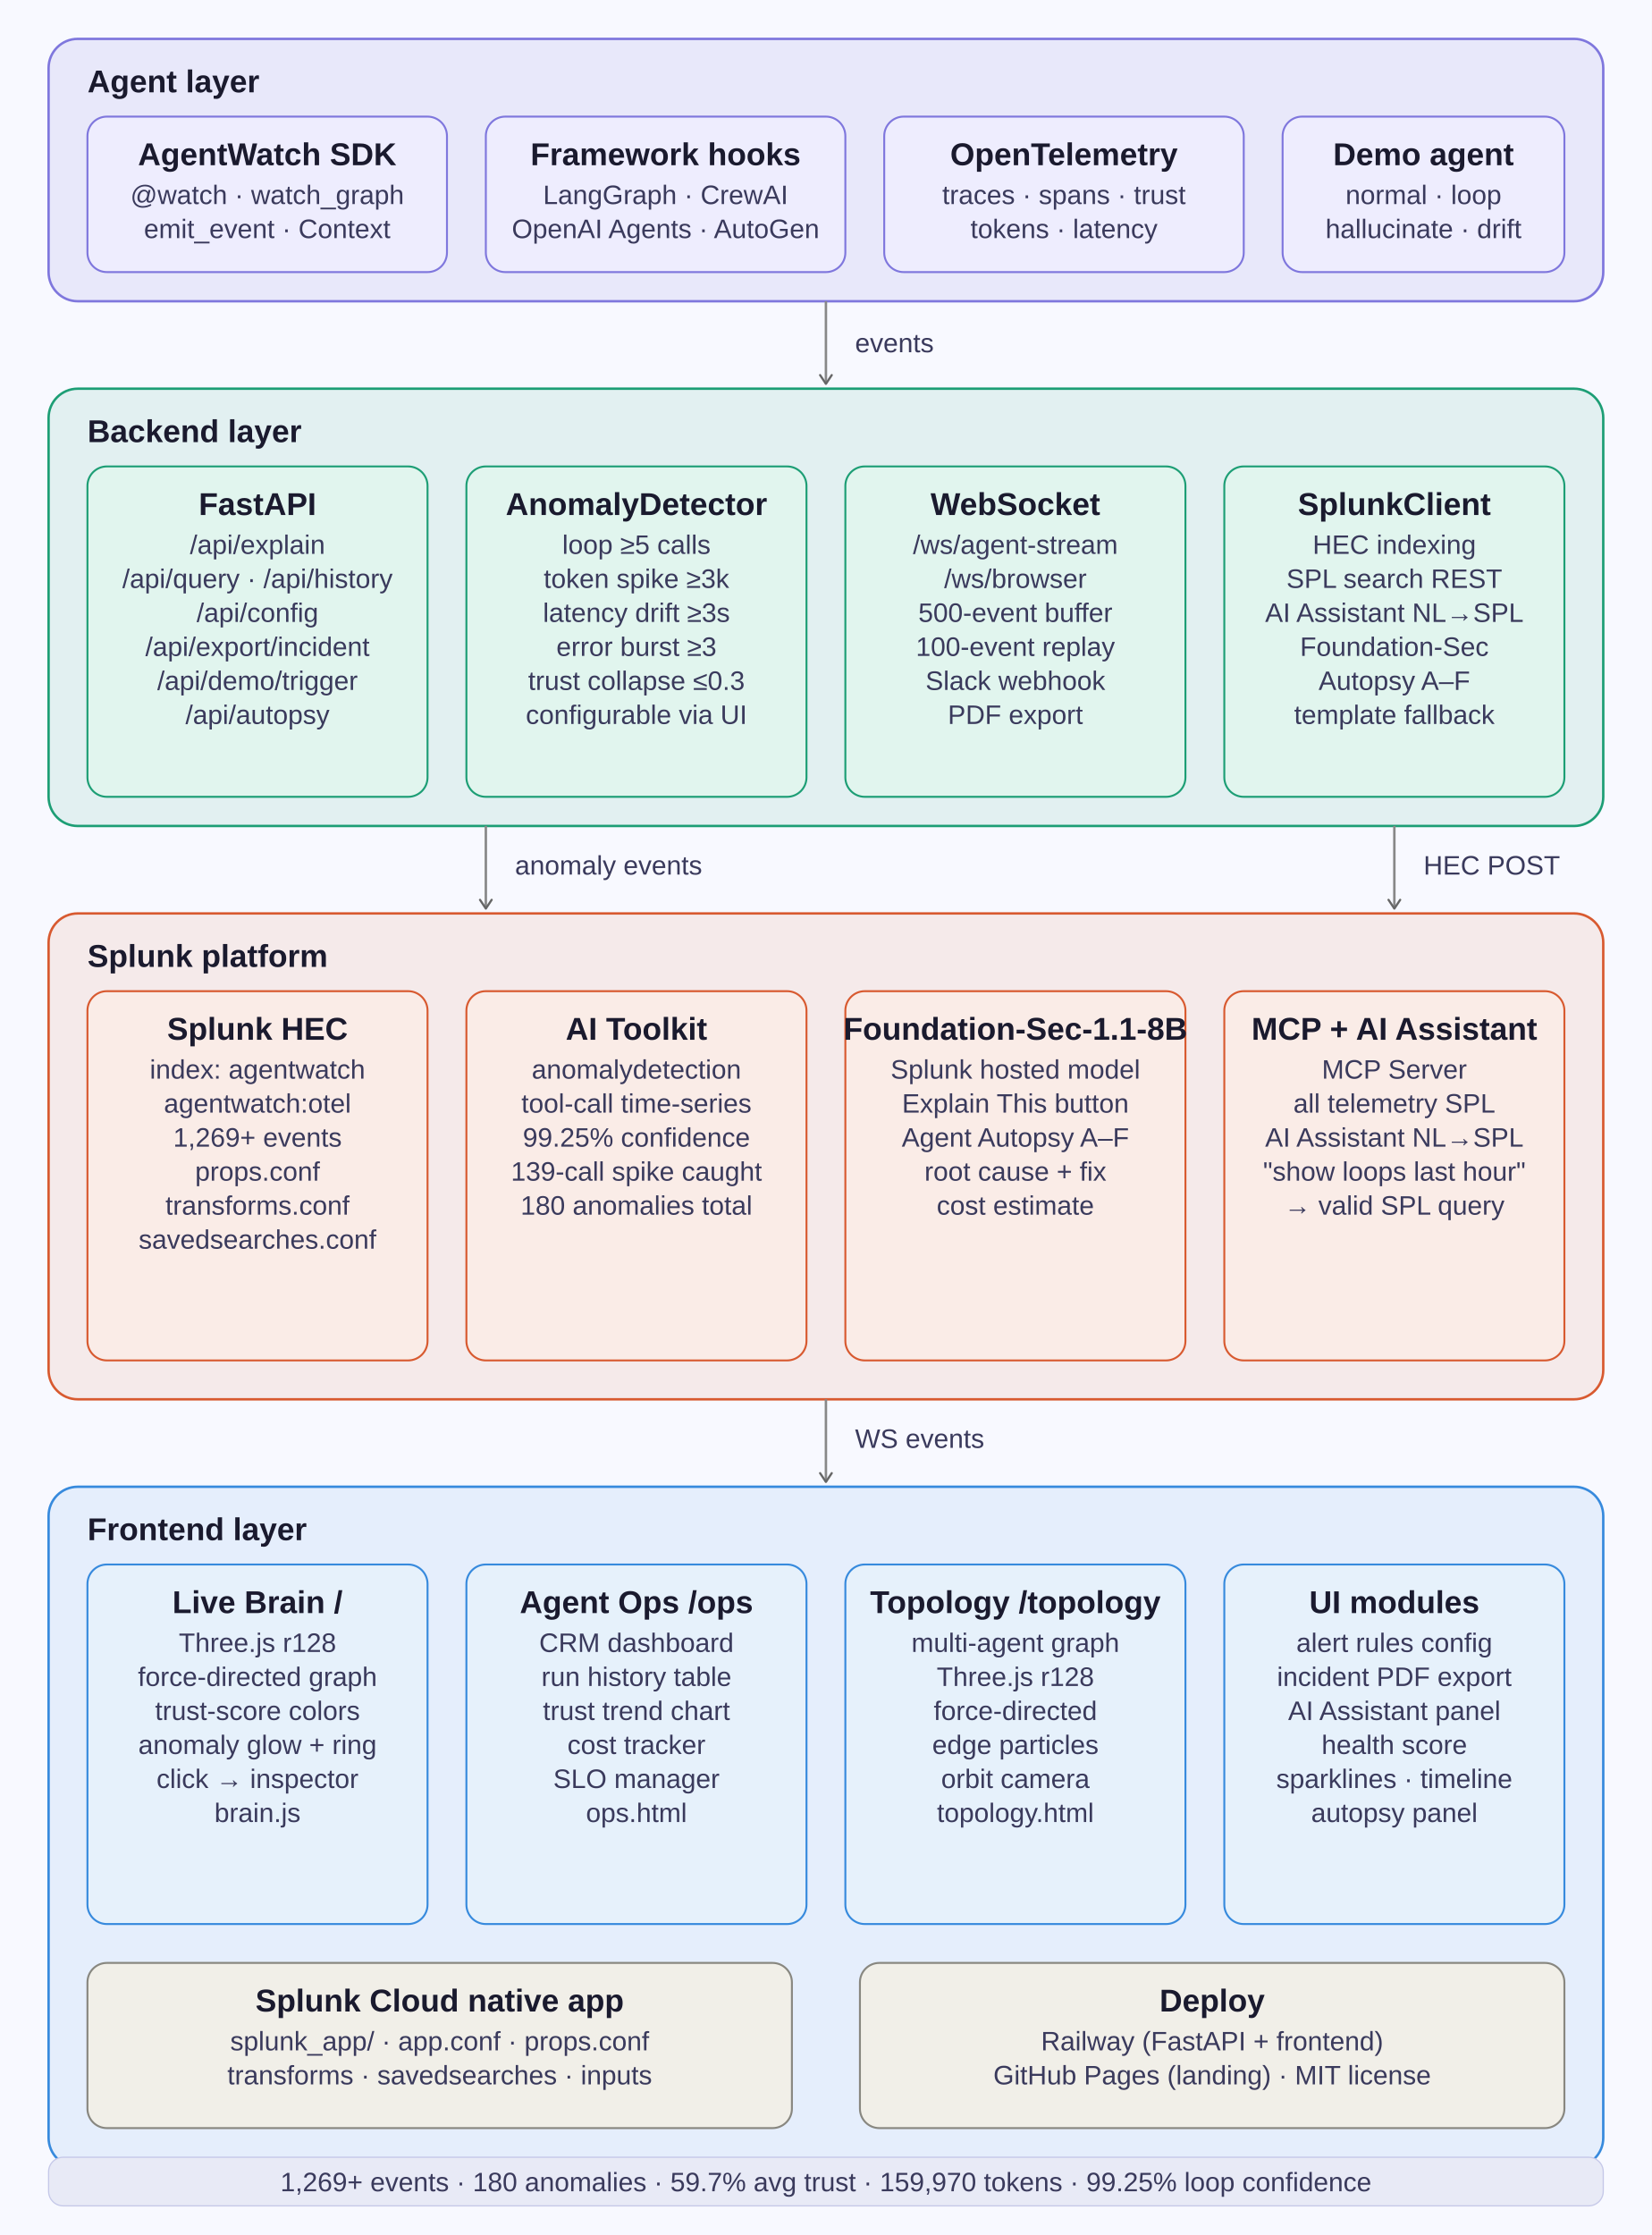
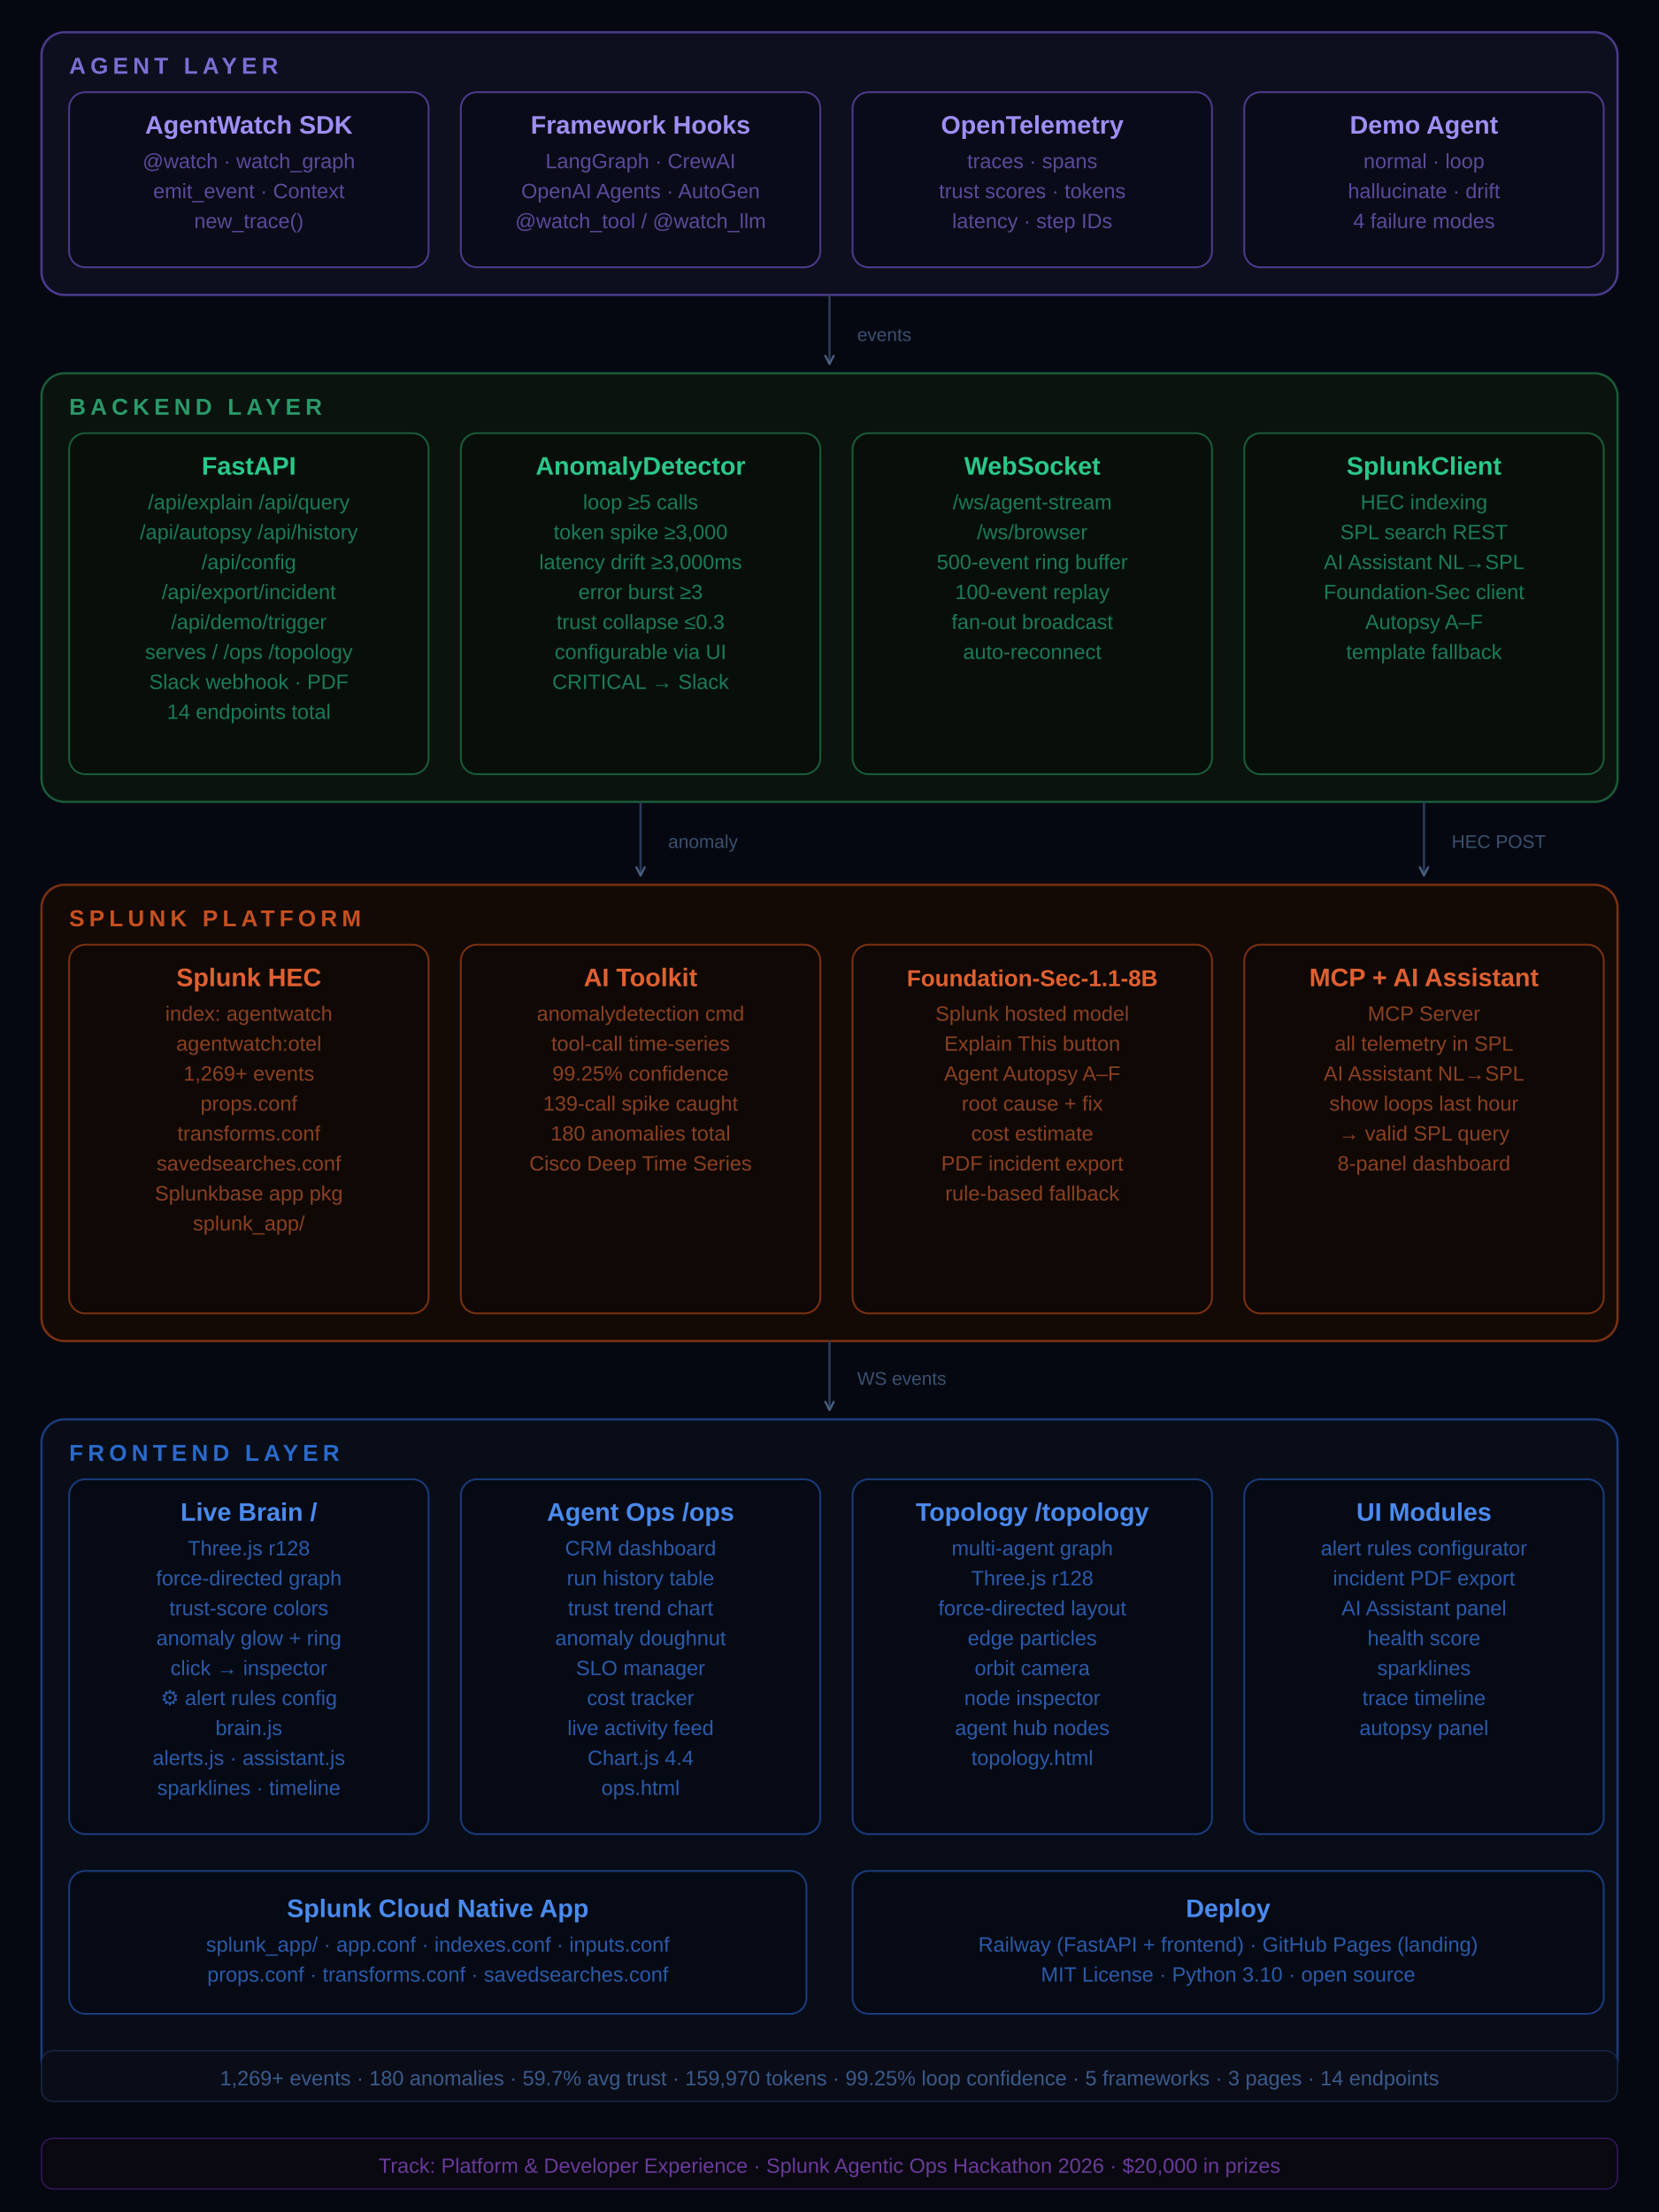
- <svg xmlns="http://www.w3.org/2000/svg" width="680" height="920" viewBox="0 0 680 920" role="img">
+ <svg xmlns="http://www.w3.org/2000/svg" width="720" height="960" viewBox="0 0 720 960">
  <defs>
-     <marker id="arrow" viewBox="0 0 10 10" refX="8" refY="5" markerWidth="6" markerHeight="6" orient="auto-start-reverse">
-       <path d="M2 1L8 5L2 9" fill="none" stroke="#666" stroke-width="1.5" stroke-linecap="round" stroke-linejoin="round" />
+     <marker id="arr" viewBox="0 0 10 10" refX="8" refY="5" markerWidth="6" markerHeight="6" orient="auto-start-reverse">
+       <path d="M2 2L8 5L2 8" fill="none" stroke="#4a6080" stroke-width="1.5" stroke-linecap="round" stroke-linejoin="round" />
    </marker>
-     <style>
- text { font-family: 'Segoe UI', Arial, sans-serif; fill: #1a1a2e; }
- .th  { font-size: 13px; font-weight: 600; }
- .ts  { font-size: 11px; fill: #3a3a5c; }
- .layer-label { font-size: 13px; font-weight: 700; fill: #fff; }
- </style>
+     <filter id="glow">
+       <feGaussianBlur stdDeviation="2" result="blur" />
+       <feMerge>
+         <feMergeNode in="blur" />
+         <feMergeNode in="SourceGraphic" />
+       </feMerge>
+     </filter>
  </defs>
-   <rect width="680" height="920" fill="#f8f9ff" />
-   <rect x="20" y="16" width="640" height="108" rx="12" fill="#7F77DD" fill-opacity="0.13" stroke="#7F77DD" stroke-width="1" />
-   <text class="th" x="36" y="38" fill="#3C3489">Agent layer</text>
-   <rect x="36" y="48" width="148" height="64" rx="8" fill="#EEEDFE" stroke="#7F77DD" stroke-width="0.8" />
-   <text class="th" x="110" y="68" text-anchor="middle" fill="#3C3489">AgentWatch SDK</text>
-   <text class="ts" x="110" y="84" text-anchor="middle">@watch · watch_graph</text>
-   <text class="ts" x="110" y="98" text-anchor="middle">emit_event · Context</text>
-   <rect x="200" y="48" width="148" height="64" rx="8" fill="#EEEDFE" stroke="#7F77DD" stroke-width="0.8" />
-   <text class="th" x="274" y="68" text-anchor="middle" fill="#3C3489">Framework hooks</text>
-   <text class="ts" x="274" y="84" text-anchor="middle">LangGraph · CrewAI</text>
-   <text class="ts" x="274" y="98" text-anchor="middle">OpenAI Agents · AutoGen</text>
-   <rect x="364" y="48" width="148" height="64" rx="8" fill="#EEEDFE" stroke="#7F77DD" stroke-width="0.8" />
-   <text class="th" x="438" y="68" text-anchor="middle" fill="#3C3489">OpenTelemetry</text>
-   <text class="ts" x="438" y="84" text-anchor="middle">traces · spans · trust</text>
-   <text class="ts" x="438" y="98" text-anchor="middle">tokens · latency</text>
-   <rect x="528" y="48" width="116" height="64" rx="8" fill="#EEEDFE" stroke="#7F77DD" stroke-width="0.8" />
-   <text class="th" x="586" y="68" text-anchor="middle" fill="#3C3489">Demo agent</text>
-   <text class="ts" x="586" y="84" text-anchor="middle">normal · loop</text>
-   <text class="ts" x="586" y="98" text-anchor="middle">hallucinate · drift</text>
-   <line x1="340" y1="124" x2="340" y2="158" stroke="#888" stroke-width="1" marker-end="url(#arrow)" />
-   <text class="ts" x="352" y="145" fill="#888">events</text>
-   <rect x="20" y="160" width="640" height="180" rx="12" fill="#1D9E75" fill-opacity="0.10" stroke="#1D9E75" stroke-width="1" />
-   <text class="th" x="36" y="182" fill="#085041">Backend layer</text>
-   <rect x="36" y="192" width="140" height="136" rx="8" fill="#E1F5EE" stroke="#1D9E75" stroke-width="0.8" />
-   <text class="th" x="106" y="212" text-anchor="middle" fill="#085041">FastAPI</text>
-   <text class="ts" x="106" y="228" text-anchor="middle">/api/explain</text>
-   <text class="ts" x="106" y="242" text-anchor="middle">/api/query · /api/history</text>
-   <text class="ts" x="106" y="256" text-anchor="middle">/api/config</text>
-   <text class="ts" x="106" y="270" text-anchor="middle">/api/export/incident</text>
-   <text class="ts" x="106" y="284" text-anchor="middle">/api/demo/trigger</text>
-   <text class="ts" x="106" y="298" text-anchor="middle">/api/autopsy</text>
-   <rect x="192" y="192" width="140" height="136" rx="8" fill="#E1F5EE" stroke="#1D9E75" stroke-width="0.8" />
-   <text class="th" x="262" y="212" text-anchor="middle" fill="#085041">AnomalyDetector</text>
-   <text class="ts" x="262" y="228" text-anchor="middle">loop ≥5 calls</text>
-   <text class="ts" x="262" y="242" text-anchor="middle">token spike ≥3k</text>
-   <text class="ts" x="262" y="256" text-anchor="middle">latency drift ≥3s</text>
-   <text class="ts" x="262" y="270" text-anchor="middle">error burst ≥3</text>
-   <text class="ts" x="262" y="284" text-anchor="middle">trust collapse ≤0.3</text>
-   <text class="ts" x="262" y="298" text-anchor="middle">configurable via UI</text>
-   <rect x="348" y="192" width="140" height="136" rx="8" fill="#E1F5EE" stroke="#1D9E75" stroke-width="0.8" />
-   <text class="th" x="418" y="212" text-anchor="middle" fill="#085041">WebSocket</text>
-   <text class="ts" x="418" y="228" text-anchor="middle">/ws/agent-stream</text>
-   <text class="ts" x="418" y="242" text-anchor="middle">/ws/browser</text>
-   <text class="ts" x="418" y="256" text-anchor="middle">500-event buffer</text>
-   <text class="ts" x="418" y="270" text-anchor="middle">100-event replay</text>
-   <text class="ts" x="418" y="284" text-anchor="middle">Slack webhook</text>
-   <text class="ts" x="418" y="298" text-anchor="middle">PDF export</text>
-   <rect x="504" y="192" width="140" height="136" rx="8" fill="#E1F5EE" stroke="#1D9E75" stroke-width="0.8" />
-   <text class="th" x="574" y="212" text-anchor="middle" fill="#085041">SplunkClient</text>
-   <text class="ts" x="574" y="228" text-anchor="middle">HEC indexing</text>
-   <text class="ts" x="574" y="242" text-anchor="middle">SPL search REST</text>
-   <text class="ts" x="574" y="256" text-anchor="middle">AI Assistant NL→SPL</text>
-   <text class="ts" x="574" y="270" text-anchor="middle">Foundation-Sec</text>
-   <text class="ts" x="574" y="284" text-anchor="middle">Autopsy A–F</text>
-   <text class="ts" x="574" y="298" text-anchor="middle">template fallback</text>
-   <line x1="574" y1="340" x2="574" y2="374" stroke="#888" stroke-width="1" marker-end="url(#arrow)" />
-   <text class="ts" x="586" y="360" fill="#888">HEC POST</text>
-   <line x1="200" y1="340" x2="200" y2="374" stroke="#888" stroke-width="1" marker-end="url(#arrow)" />
-   <text class="ts" x="212" y="360" fill="#888">anomaly events</text>
-   <rect x="20" y="376" width="640" height="200" rx="12" fill="#D85A30" fill-opacity="0.10" stroke="#D85A30" stroke-width="1" />
-   <text class="th" x="36" y="398" fill="#712B13">Splunk platform</text>
-   <rect x="36" y="408" width="140" height="152" rx="8" fill="#FAECE7" stroke="#D85A30" stroke-width="0.8" />
-   <text class="th" x="106" y="428" text-anchor="middle" fill="#712B13">Splunk HEC</text>
-   <text class="ts" x="106" y="444" text-anchor="middle">index: agentwatch</text>
-   <text class="ts" x="106" y="458" text-anchor="middle">agentwatch:otel</text>
-   <text class="ts" x="106" y="472" text-anchor="middle">1,269+ events</text>
-   <text class="ts" x="106" y="486" text-anchor="middle">props.conf</text>
-   <text class="ts" x="106" y="500" text-anchor="middle">transforms.conf</text>
-   <text class="ts" x="106" y="514" text-anchor="middle">savedsearches.conf</text>
-   <rect x="192" y="408" width="140" height="152" rx="8" fill="#FAECE7" stroke="#D85A30" stroke-width="0.8" />
-   <text class="th" x="262" y="428" text-anchor="middle" fill="#712B13">AI Toolkit</text>
-   <text class="ts" x="262" y="444" text-anchor="middle">anomalydetection</text>
-   <text class="ts" x="262" y="458" text-anchor="middle">tool-call time-series</text>
-   <text class="ts" x="262" y="472" text-anchor="middle">99.25% confidence</text>
-   <text class="ts" x="262" y="486" text-anchor="middle">139-call spike caught</text>
-   <text class="ts" x="262" y="500" text-anchor="middle">180 anomalies total</text>
-   <rect x="348" y="408" width="140" height="152" rx="8" fill="#FAECE7" stroke="#D85A30" stroke-width="0.8" />
-   <text class="th" x="418" y="428" text-anchor="middle" fill="#712B13">Foundation-Sec-1.1-8B</text>
-   <text class="ts" x="418" y="444" text-anchor="middle">Splunk hosted model</text>
-   <text class="ts" x="418" y="458" text-anchor="middle">Explain This button</text>
-   <text class="ts" x="418" y="472" text-anchor="middle">Agent Autopsy A–F</text>
-   <text class="ts" x="418" y="486" text-anchor="middle">root cause + fix</text>
-   <text class="ts" x="418" y="500" text-anchor="middle">cost estimate</text>
-   <rect x="504" y="408" width="140" height="152" rx="8" fill="#FAECE7" stroke="#D85A30" stroke-width="0.8" />
-   <text class="th" x="574" y="428" text-anchor="middle" fill="#712B13">MCP + AI Assistant</text>
-   <text class="ts" x="574" y="444" text-anchor="middle">MCP Server</text>
-   <text class="ts" x="574" y="458" text-anchor="middle">all telemetry SPL</text>
-   <text class="ts" x="574" y="472" text-anchor="middle">AI Assistant NL→SPL</text>
-   <text class="ts" x="574" y="486" text-anchor="middle">"show loops last hour"</text>
-   <text class="ts" x="574" y="500" text-anchor="middle">→ valid SPL query</text>
-   <line x1="340" y1="576" x2="340" y2="610" stroke="#888" stroke-width="1" marker-end="url(#arrow)" />
-   <text class="ts" x="352" y="596" fill="#888">WS events</text>
-   <rect x="20" y="612" width="640" height="280" rx="12" fill="#378ADD" fill-opacity="0.10" stroke="#378ADD" stroke-width="1" />
-   <text class="th" x="36" y="634" fill="#0C447C">Frontend layer</text>
-   <rect x="36" y="644" width="140" height="148" rx="8" fill="#E6F1FB" stroke="#378ADD" stroke-width="0.8" />
-   <text class="th" x="106" y="664" text-anchor="middle" fill="#0C447C">Live Brain /</text>
-   <text class="ts" x="106" y="680" text-anchor="middle">Three.js r128</text>
-   <text class="ts" x="106" y="694" text-anchor="middle">force-directed graph</text>
-   <text class="ts" x="106" y="708" text-anchor="middle">trust-score colors</text>
-   <text class="ts" x="106" y="722" text-anchor="middle">anomaly glow + ring</text>
-   <text class="ts" x="106" y="736" text-anchor="middle">click → inspector</text>
-   <text class="ts" x="106" y="750" text-anchor="middle">brain.js</text>
-   <rect x="192" y="644" width="140" height="148" rx="8" fill="#E6F1FB" stroke="#378ADD" stroke-width="0.8" />
-   <text class="th" x="262" y="664" text-anchor="middle" fill="#0C447C">Agent Ops /ops</text>
-   <text class="ts" x="262" y="680" text-anchor="middle">CRM dashboard</text>
-   <text class="ts" x="262" y="694" text-anchor="middle">run history table</text>
-   <text class="ts" x="262" y="708" text-anchor="middle">trust trend chart</text>
-   <text class="ts" x="262" y="722" text-anchor="middle">cost tracker</text>
-   <text class="ts" x="262" y="736" text-anchor="middle">SLO manager</text>
-   <text class="ts" x="262" y="750" text-anchor="middle">ops.html</text>
-   <rect x="348" y="644" width="140" height="148" rx="8" fill="#E6F1FB" stroke="#378ADD" stroke-width="0.8" />
-   <text class="th" x="418" y="664" text-anchor="middle" fill="#0C447C">Topology /topology</text>
-   <text class="ts" x="418" y="680" text-anchor="middle">multi-agent graph</text>
-   <text class="ts" x="418" y="694" text-anchor="middle">Three.js r128</text>
-   <text class="ts" x="418" y="708" text-anchor="middle">force-directed</text>
-   <text class="ts" x="418" y="722" text-anchor="middle">edge particles</text>
-   <text class="ts" x="418" y="736" text-anchor="middle">orbit camera</text>
-   <text class="ts" x="418" y="750" text-anchor="middle">topology.html</text>
-   <rect x="504" y="644" width="140" height="148" rx="8" fill="#E6F1FB" stroke="#378ADD" stroke-width="0.8" />
-   <text class="th" x="574" y="664" text-anchor="middle" fill="#0C447C">UI modules</text>
-   <text class="ts" x="574" y="680" text-anchor="middle">alert rules config</text>
-   <text class="ts" x="574" y="694" text-anchor="middle">incident PDF export</text>
-   <text class="ts" x="574" y="708" text-anchor="middle">AI Assistant panel</text>
-   <text class="ts" x="574" y="722" text-anchor="middle">health score</text>
-   <text class="ts" x="574" y="736" text-anchor="middle">sparklines · timeline</text>
-   <text class="ts" x="574" y="750" text-anchor="middle">autopsy panel</text>
-   <rect x="36" y="808" width="290" height="68" rx="8" fill="#F1EFE8" stroke="#888780" stroke-width="0.8" />
-   <text class="th" x="181" y="828" text-anchor="middle" fill="#444441">Splunk Cloud native app</text>
-   <text class="ts" x="181" y="844" text-anchor="middle">splunk_app/ · app.conf · props.conf</text>
-   <text class="ts" x="181" y="858" text-anchor="middle">transforms · savedsearches · inputs</text>
-   <rect x="354" y="808" width="290" height="68" rx="8" fill="#F1EFE8" stroke="#888780" stroke-width="0.8" />
-   <text class="th" x="499" y="828" text-anchor="middle" fill="#444441">Deploy</text>
-   <text class="ts" x="499" y="844" text-anchor="middle">Railway (FastAPI + frontend)</text>
-   <text class="ts" x="499" y="858" text-anchor="middle">GitHub Pages (landing) · MIT license</text>
-   <rect x="20" y="888" width="640" height="20" rx="6" fill="#e8eaf6" stroke="#c5c8e8" stroke-width="0.5" />
-   <text class="ts" x="340" y="902" text-anchor="middle" fill="#555">1,269+ events · 180 anomalies · 59.7% avg trust · 159,970 tokens · 99.25% loop confidence</text>
+   <rect width="720" height="960" fill="#050810" />
+   <rect x="18" y="14" width="684" height="114" rx="10" fill="#0d0f1e" stroke="#4a3a8a" stroke-width="1" />
+   <text x="30" y="32" font-family="'Segoe UI',Arial,sans-serif" font-size="10" font-weight="700" fill="#7b6fd4" letter-spacing="2">AGENT LAYER</text>
+   <rect x="30" y="40" width="156" height="76" rx="7" fill="#0a0b18" stroke="#4a3a8a" stroke-width="0.8" />
+   <text x="108" y="58" font-family="'Segoe UI',Arial,sans-serif" font-size="11" font-weight="700" fill="#9d8ff5" text-anchor="middle">AgentWatch SDK</text>
+   <text x="108" y="73" font-family="'Segoe UI',Arial,sans-serif" font-size="9" fill="#5a4a9a" text-anchor="middle">@watch · watch_graph</text>
+   <text x="108" y="86" font-family="'Segoe UI',Arial,sans-serif" font-size="9" fill="#5a4a9a" text-anchor="middle">emit_event · Context</text>
+   <text x="108" y="99" font-family="'Segoe UI',Arial,sans-serif" font-size="9" fill="#5a4a9a" text-anchor="middle">new_trace()</text>
+   <rect x="200" y="40" width="156" height="76" rx="7" fill="#0a0b18" stroke="#4a3a8a" stroke-width="0.8" />
+   <text x="278" y="58" font-family="'Segoe UI',Arial,sans-serif" font-size="11" font-weight="700" fill="#9d8ff5" text-anchor="middle">Framework Hooks</text>
+   <text x="278" y="73" font-family="'Segoe UI',Arial,sans-serif" font-size="9" fill="#5a4a9a" text-anchor="middle">LangGraph · CrewAI</text>
+   <text x="278" y="86" font-family="'Segoe UI',Arial,sans-serif" font-size="9" fill="#5a4a9a" text-anchor="middle">OpenAI Agents · AutoGen</text>
+   <text x="278" y="99" font-family="'Segoe UI',Arial,sans-serif" font-size="9" fill="#5a4a9a" text-anchor="middle">@watch_tool / @watch_llm</text>
+   <rect x="370" y="40" width="156" height="76" rx="7" fill="#0a0b18" stroke="#4a3a8a" stroke-width="0.8" />
+   <text x="448" y="58" font-family="'Segoe UI',Arial,sans-serif" font-size="11" font-weight="700" fill="#9d8ff5" text-anchor="middle">OpenTelemetry</text>
+   <text x="448" y="73" font-family="'Segoe UI',Arial,sans-serif" font-size="9" fill="#5a4a9a" text-anchor="middle">traces · spans</text>
+   <text x="448" y="86" font-family="'Segoe UI',Arial,sans-serif" font-size="9" fill="#5a4a9a" text-anchor="middle">trust scores · tokens</text>
+   <text x="448" y="99" font-family="'Segoe UI',Arial,sans-serif" font-size="9" fill="#5a4a9a" text-anchor="middle">latency · step IDs</text>
+   <rect x="540" y="40" width="156" height="76" rx="7" fill="#0a0b18" stroke="#4a3a8a" stroke-width="0.8" />
+   <text x="618" y="58" font-family="'Segoe UI',Arial,sans-serif" font-size="11" font-weight="700" fill="#9d8ff5" text-anchor="middle">Demo Agent</text>
+   <text x="618" y="73" font-family="'Segoe UI',Arial,sans-serif" font-size="9" fill="#5a4a9a" text-anchor="middle">normal · loop</text>
+   <text x="618" y="86" font-family="'Segoe UI',Arial,sans-serif" font-size="9" fill="#5a4a9a" text-anchor="middle">hallucinate · drift</text>
+   <text x="618" y="99" font-family="'Segoe UI',Arial,sans-serif" font-size="9" fill="#5a4a9a" text-anchor="middle">4 failure modes</text>
+   <line x1="360" y1="128" x2="360" y2="158" stroke="#2a3a5a" stroke-width="1" marker-end="url(#arr)" />
+   <text x="372" y="148" font-family="'Segoe UI',Arial,sans-serif" font-size="8" fill="#3a5070">events</text>
+   <rect x="18" y="162" width="684" height="186" rx="10" fill="#0a130d" stroke="#1a5a3a" stroke-width="1" />
+   <text x="30" y="180" font-family="'Segoe UI',Arial,sans-serif" font-size="10" font-weight="700" fill="#2a9a6a" letter-spacing="2">BACKEND LAYER</text>
+   <rect x="30" y="188" width="156" height="148" rx="7" fill="#080f0a" stroke="#1a5a3a" stroke-width="0.8" />
+   <text x="108" y="206" font-family="'Segoe UI',Arial,sans-serif" font-size="11" font-weight="700" fill="#2ac88a" text-anchor="middle">FastAPI</text>
+   <text x="108" y="221" font-family="'Segoe UI',Arial,sans-serif" font-size="9" fill="#1a7a5a" text-anchor="middle">/api/explain  /api/query</text>
+   <text x="108" y="234" font-family="'Segoe UI',Arial,sans-serif" font-size="9" fill="#1a7a5a" text-anchor="middle">/api/autopsy  /api/history</text>
+   <text x="108" y="247" font-family="'Segoe UI',Arial,sans-serif" font-size="9" fill="#1a7a5a" text-anchor="middle">/api/config</text>
+   <text x="108" y="260" font-family="'Segoe UI',Arial,sans-serif" font-size="9" fill="#1a7a5a" text-anchor="middle">/api/export/incident</text>
+   <text x="108" y="273" font-family="'Segoe UI',Arial,sans-serif" font-size="9" fill="#1a7a5a" text-anchor="middle">/api/demo/trigger</text>
+   <text x="108" y="286" font-family="'Segoe UI',Arial,sans-serif" font-size="9" fill="#1a7a5a" text-anchor="middle">serves / /ops /topology</text>
+   <text x="108" y="299" font-family="'Segoe UI',Arial,sans-serif" font-size="9" fill="#1a7a5a" text-anchor="middle">Slack webhook · PDF</text>
+   <text x="108" y="312" font-family="'Segoe UI',Arial,sans-serif" font-size="9" fill="#1a7a5a" text-anchor="middle">14 endpoints total</text>
+   <rect x="200" y="188" width="156" height="148" rx="7" fill="#080f0a" stroke="#1a5a3a" stroke-width="0.8" />
+   <text x="278" y="206" font-family="'Segoe UI',Arial,sans-serif" font-size="11" font-weight="700" fill="#2ac88a" text-anchor="middle">AnomalyDetector</text>
+   <text x="278" y="221" font-family="'Segoe UI',Arial,sans-serif" font-size="9" fill="#1a7a5a" text-anchor="middle">loop ≥5 calls</text>
+   <text x="278" y="234" font-family="'Segoe UI',Arial,sans-serif" font-size="9" fill="#1a7a5a" text-anchor="middle">token spike ≥3,000</text>
+   <text x="278" y="247" font-family="'Segoe UI',Arial,sans-serif" font-size="9" fill="#1a7a5a" text-anchor="middle">latency drift ≥3,000ms</text>
+   <text x="278" y="260" font-family="'Segoe UI',Arial,sans-serif" font-size="9" fill="#1a7a5a" text-anchor="middle">error burst ≥3</text>
+   <text x="278" y="273" font-family="'Segoe UI',Arial,sans-serif" font-size="9" fill="#1a7a5a" text-anchor="middle">trust collapse ≤0.3</text>
+   <text x="278" y="286" font-family="'Segoe UI',Arial,sans-serif" font-size="9" fill="#1a7a5a" text-anchor="middle">configurable via UI</text>
+   <text x="278" y="299" font-family="'Segoe UI',Arial,sans-serif" font-size="9" fill="#1a7a5a" text-anchor="middle">CRITICAL → Slack</text>
+   <rect x="370" y="188" width="156" height="148" rx="7" fill="#080f0a" stroke="#1a5a3a" stroke-width="0.8" />
+   <text x="448" y="206" font-family="'Segoe UI',Arial,sans-serif" font-size="11" font-weight="700" fill="#2ac88a" text-anchor="middle">WebSocket</text>
+   <text x="448" y="221" font-family="'Segoe UI',Arial,sans-serif" font-size="9" fill="#1a7a5a" text-anchor="middle">/ws/agent-stream</text>
+   <text x="448" y="234" font-family="'Segoe UI',Arial,sans-serif" font-size="9" fill="#1a7a5a" text-anchor="middle">/ws/browser</text>
+   <text x="448" y="247" font-family="'Segoe UI',Arial,sans-serif" font-size="9" fill="#1a7a5a" text-anchor="middle">500-event ring buffer</text>
+   <text x="448" y="260" font-family="'Segoe UI',Arial,sans-serif" font-size="9" fill="#1a7a5a" text-anchor="middle">100-event replay</text>
+   <text x="448" y="273" font-family="'Segoe UI',Arial,sans-serif" font-size="9" fill="#1a7a5a" text-anchor="middle">fan-out broadcast</text>
+   <text x="448" y="286" font-family="'Segoe UI',Arial,sans-serif" font-size="9" fill="#1a7a5a" text-anchor="middle">auto-reconnect</text>
+   <rect x="540" y="188" width="156" height="148" rx="7" fill="#080f0a" stroke="#1a5a3a" stroke-width="0.8" />
+   <text x="618" y="206" font-family="'Segoe UI',Arial,sans-serif" font-size="11" font-weight="700" fill="#2ac88a" text-anchor="middle">SplunkClient</text>
+   <text x="618" y="221" font-family="'Segoe UI',Arial,sans-serif" font-size="9" fill="#1a7a5a" text-anchor="middle">HEC indexing</text>
+   <text x="618" y="234" font-family="'Segoe UI',Arial,sans-serif" font-size="9" fill="#1a7a5a" text-anchor="middle">SPL search REST</text>
+   <text x="618" y="247" font-family="'Segoe UI',Arial,sans-serif" font-size="9" fill="#1a7a5a" text-anchor="middle">AI Assistant NL→SPL</text>
+   <text x="618" y="260" font-family="'Segoe UI',Arial,sans-serif" font-size="9" fill="#1a7a5a" text-anchor="middle">Foundation-Sec client</text>
+   <text x="618" y="273" font-family="'Segoe UI',Arial,sans-serif" font-size="9" fill="#1a7a5a" text-anchor="middle">Autopsy A–F</text>
+   <text x="618" y="286" font-family="'Segoe UI',Arial,sans-serif" font-size="9" fill="#1a7a5a" text-anchor="middle">template fallback</text>
+   <line x1="618" y1="348" x2="618" y2="380" stroke="#2a3a5a" stroke-width="1" marker-end="url(#arr)" />
+   <text x="630" y="368" font-family="'Segoe UI',Arial,sans-serif" font-size="8" fill="#3a5070">HEC POST</text>
+   <line x1="278" y1="348" x2="278" y2="380" stroke="#2a3a5a" stroke-width="1" marker-end="url(#arr)" />
+   <text x="290" y="368" font-family="'Segoe UI',Arial,sans-serif" font-size="8" fill="#3a5070">anomaly</text>
+   <rect x="18" y="384" width="684" height="198" rx="10" fill="#130a06" stroke="#7a3010" stroke-width="1" />
+   <text x="30" y="402" font-family="'Segoe UI',Arial,sans-serif" font-size="10" font-weight="700" fill="#c85020" letter-spacing="2">SPLUNK PLATFORM</text>
+   <rect x="30" y="410" width="156" height="160" rx="7" fill="#0f0804" stroke="#7a3010" stroke-width="0.8" />
+   <text x="108" y="428" font-family="'Segoe UI',Arial,sans-serif" font-size="11" font-weight="700" fill="#e06030" text-anchor="middle">Splunk HEC</text>
+   <text x="108" y="443" font-family="'Segoe UI',Arial,sans-serif" font-size="9" fill="#8a4020" text-anchor="middle">index: agentwatch</text>
+   <text x="108" y="456" font-family="'Segoe UI',Arial,sans-serif" font-size="9" fill="#8a4020" text-anchor="middle">agentwatch:otel</text>
+   <text x="108" y="469" font-family="'Segoe UI',Arial,sans-serif" font-size="9" fill="#8a4020" text-anchor="middle">1,269+ events</text>
+   <text x="108" y="482" font-family="'Segoe UI',Arial,sans-serif" font-size="9" fill="#8a4020" text-anchor="middle">props.conf</text>
+   <text x="108" y="495" font-family="'Segoe UI',Arial,sans-serif" font-size="9" fill="#8a4020" text-anchor="middle">transforms.conf</text>
+   <text x="108" y="508" font-family="'Segoe UI',Arial,sans-serif" font-size="9" fill="#8a4020" text-anchor="middle">savedsearches.conf</text>
+   <text x="108" y="521" font-family="'Segoe UI',Arial,sans-serif" font-size="9" fill="#8a4020" text-anchor="middle">Splunkbase app pkg</text>
+   <text x="108" y="534" font-family="'Segoe UI',Arial,sans-serif" font-size="9" fill="#8a4020" text-anchor="middle">splunk_app/</text>
+   <rect x="200" y="410" width="156" height="160" rx="7" fill="#0f0804" stroke="#7a3010" stroke-width="0.8" />
+   <text x="278" y="428" font-family="'Segoe UI',Arial,sans-serif" font-size="11" font-weight="700" fill="#e06030" text-anchor="middle">AI Toolkit</text>
+   <text x="278" y="443" font-family="'Segoe UI',Arial,sans-serif" font-size="9" fill="#8a4020" text-anchor="middle">anomalydetection cmd</text>
+   <text x="278" y="456" font-family="'Segoe UI',Arial,sans-serif" font-size="9" fill="#8a4020" text-anchor="middle">tool-call time-series</text>
+   <text x="278" y="469" font-family="'Segoe UI',Arial,sans-serif" font-size="9" fill="#8a4020" text-anchor="middle">99.25% confidence</text>
+   <text x="278" y="482" font-family="'Segoe UI',Arial,sans-serif" font-size="9" fill="#8a4020" text-anchor="middle">139-call spike caught</text>
+   <text x="278" y="495" font-family="'Segoe UI',Arial,sans-serif" font-size="9" fill="#8a4020" text-anchor="middle">180 anomalies total</text>
+   <text x="278" y="508" font-family="'Segoe UI',Arial,sans-serif" font-size="9" fill="#8a4020" text-anchor="middle">Cisco Deep Time Series</text>
+   <rect x="370" y="410" width="156" height="160" rx="7" fill="#0f0804" stroke="#7a3010" stroke-width="0.8" />
+   <text x="448" y="428" font-family="'Segoe UI',Arial,sans-serif" font-size="10" font-weight="700" fill="#e06030" text-anchor="middle">Foundation-Sec-1.1-8B</text>
+   <text x="448" y="443" font-family="'Segoe UI',Arial,sans-serif" font-size="9" fill="#8a4020" text-anchor="middle">Splunk hosted model</text>
+   <text x="448" y="456" font-family="'Segoe UI',Arial,sans-serif" font-size="9" fill="#8a4020" text-anchor="middle">Explain This button</text>
+   <text x="448" y="469" font-family="'Segoe UI',Arial,sans-serif" font-size="9" fill="#8a4020" text-anchor="middle">Agent Autopsy A–F</text>
+   <text x="448" y="482" font-family="'Segoe UI',Arial,sans-serif" font-size="9" fill="#8a4020" text-anchor="middle">root cause + fix</text>
+   <text x="448" y="495" font-family="'Segoe UI',Arial,sans-serif" font-size="9" fill="#8a4020" text-anchor="middle">cost estimate</text>
+   <text x="448" y="508" font-family="'Segoe UI',Arial,sans-serif" font-size="9" fill="#8a4020" text-anchor="middle">PDF incident export</text>
+   <text x="448" y="521" font-family="'Segoe UI',Arial,sans-serif" font-size="9" fill="#8a4020" text-anchor="middle">rule-based fallback</text>
+   <rect x="540" y="410" width="156" height="160" rx="7" fill="#0f0804" stroke="#7a3010" stroke-width="0.8" />
+   <text x="618" y="428" font-family="'Segoe UI',Arial,sans-serif" font-size="11" font-weight="700" fill="#e06030" text-anchor="middle">MCP + AI Assistant</text>
+   <text x="618" y="443" font-family="'Segoe UI',Arial,sans-serif" font-size="9" fill="#8a4020" text-anchor="middle">MCP Server</text>
+   <text x="618" y="456" font-family="'Segoe UI',Arial,sans-serif" font-size="9" fill="#8a4020" text-anchor="middle">all telemetry in SPL</text>
+   <text x="618" y="469" font-family="'Segoe UI',Arial,sans-serif" font-size="9" fill="#8a4020" text-anchor="middle">AI Assistant NL→SPL</text>
+   <text x="618" y="482" font-family="'Segoe UI',Arial,sans-serif" font-size="9" fill="#8a4020" text-anchor="middle">show loops last hour</text>
+   <text x="618" y="495" font-family="'Segoe UI',Arial,sans-serif" font-size="9" fill="#8a4020" text-anchor="middle">→ valid SPL query</text>
+   <text x="618" y="508" font-family="'Segoe UI',Arial,sans-serif" font-size="9" fill="#8a4020" text-anchor="middle">8-panel dashboard</text>
+   <line x1="360" y1="582" x2="360" y2="612" stroke="#2a3a5a" stroke-width="1" marker-end="url(#arr)" />
+   <text x="372" y="601" font-family="'Segoe UI',Arial,sans-serif" font-size="8" fill="#3a5070">WS events</text>
+   <rect x="18" y="616" width="684" height="288" rx="10" fill="#080d18" stroke="#1a3a7a" stroke-width="1" />
+   <text x="30" y="634" font-family="'Segoe UI',Arial,sans-serif" font-size="10" font-weight="700" fill="#2a6acc" letter-spacing="2">FRONTEND LAYER</text>
+   <rect x="30" y="642" width="156" height="154" rx="7" fill="#060a14" stroke="#1a3a7a" stroke-width="0.8" />
+   <text x="108" y="660" font-family="'Segoe UI',Arial,sans-serif" font-size="11" font-weight="700" fill="#4a8aee" text-anchor="middle">Live Brain  /</text>
+   <text x="108" y="675" font-family="'Segoe UI',Arial,sans-serif" font-size="9" fill="#2a5aaa" text-anchor="middle">Three.js r128</text>
+   <text x="108" y="688" font-family="'Segoe UI',Arial,sans-serif" font-size="9" fill="#2a5aaa" text-anchor="middle">force-directed graph</text>
+   <text x="108" y="701" font-family="'Segoe UI',Arial,sans-serif" font-size="9" fill="#2a5aaa" text-anchor="middle">trust-score colors</text>
+   <text x="108" y="714" font-family="'Segoe UI',Arial,sans-serif" font-size="9" fill="#2a5aaa" text-anchor="middle">anomaly glow + ring</text>
+   <text x="108" y="727" font-family="'Segoe UI',Arial,sans-serif" font-size="9" fill="#2a5aaa" text-anchor="middle">click → inspector</text>
+   <text x="108" y="740" font-family="'Segoe UI',Arial,sans-serif" font-size="9" fill="#2a5aaa" text-anchor="middle">⚙ alert rules config</text>
+   <text x="108" y="753" font-family="'Segoe UI',Arial,sans-serif" font-size="9" fill="#2a5aaa" text-anchor="middle">brain.js</text>
+   <text x="108" y="766" font-family="'Segoe UI',Arial,sans-serif" font-size="9" fill="#2a5aaa" text-anchor="middle">alerts.js · assistant.js</text>
+   <text x="108" y="779" font-family="'Segoe UI',Arial,sans-serif" font-size="9" fill="#2a5aaa" text-anchor="middle">sparklines · timeline</text>
+   <rect x="200" y="642" width="156" height="154" rx="7" fill="#060a14" stroke="#1a3a7a" stroke-width="0.8" />
+   <text x="278" y="660" font-family="'Segoe UI',Arial,sans-serif" font-size="11" font-weight="700" fill="#4a8aee" text-anchor="middle">Agent Ops  /ops</text>
+   <text x="278" y="675" font-family="'Segoe UI',Arial,sans-serif" font-size="9" fill="#2a5aaa" text-anchor="middle">CRM dashboard</text>
+   <text x="278" y="688" font-family="'Segoe UI',Arial,sans-serif" font-size="9" fill="#2a5aaa" text-anchor="middle">run history table</text>
+   <text x="278" y="701" font-family="'Segoe UI',Arial,sans-serif" font-size="9" fill="#2a5aaa" text-anchor="middle">trust trend chart</text>
+   <text x="278" y="714" font-family="'Segoe UI',Arial,sans-serif" font-size="9" fill="#2a5aaa" text-anchor="middle">anomaly doughnut</text>
+   <text x="278" y="727" font-family="'Segoe UI',Arial,sans-serif" font-size="9" fill="#2a5aaa" text-anchor="middle">SLO manager</text>
+   <text x="278" y="740" font-family="'Segoe UI',Arial,sans-serif" font-size="9" fill="#2a5aaa" text-anchor="middle">cost tracker</text>
+   <text x="278" y="753" font-family="'Segoe UI',Arial,sans-serif" font-size="9" fill="#2a5aaa" text-anchor="middle">live activity feed</text>
+   <text x="278" y="766" font-family="'Segoe UI',Arial,sans-serif" font-size="9" fill="#2a5aaa" text-anchor="middle">Chart.js 4.4</text>
+   <text x="278" y="779" font-family="'Segoe UI',Arial,sans-serif" font-size="9" fill="#2a5aaa" text-anchor="middle">ops.html</text>
+   <rect x="370" y="642" width="156" height="154" rx="7" fill="#060a14" stroke="#1a3a7a" stroke-width="0.8" />
+   <text x="448" y="660" font-family="'Segoe UI',Arial,sans-serif" font-size="11" font-weight="700" fill="#4a8aee" text-anchor="middle">Topology  /topology</text>
+   <text x="448" y="675" font-family="'Segoe UI',Arial,sans-serif" font-size="9" fill="#2a5aaa" text-anchor="middle">multi-agent graph</text>
+   <text x="448" y="688" font-family="'Segoe UI',Arial,sans-serif" font-size="9" fill="#2a5aaa" text-anchor="middle">Three.js r128</text>
+   <text x="448" y="701" font-family="'Segoe UI',Arial,sans-serif" font-size="9" fill="#2a5aaa" text-anchor="middle">force-directed layout</text>
+   <text x="448" y="714" font-family="'Segoe UI',Arial,sans-serif" font-size="9" fill="#2a5aaa" text-anchor="middle">edge particles</text>
+   <text x="448" y="727" font-family="'Segoe UI',Arial,sans-serif" font-size="9" fill="#2a5aaa" text-anchor="middle">orbit camera</text>
+   <text x="448" y="740" font-family="'Segoe UI',Arial,sans-serif" font-size="9" fill="#2a5aaa" text-anchor="middle">node inspector</text>
+   <text x="448" y="753" font-family="'Segoe UI',Arial,sans-serif" font-size="9" fill="#2a5aaa" text-anchor="middle">agent hub nodes</text>
+   <text x="448" y="766" font-family="'Segoe UI',Arial,sans-serif" font-size="9" fill="#2a5aaa" text-anchor="middle">topology.html</text>
+   <rect x="540" y="642" width="156" height="154" rx="7" fill="#060a14" stroke="#1a3a7a" stroke-width="0.8" />
+   <text x="618" y="660" font-family="'Segoe UI',Arial,sans-serif" font-size="11" font-weight="700" fill="#4a8aee" text-anchor="middle">UI Modules</text>
+   <text x="618" y="675" font-family="'Segoe UI',Arial,sans-serif" font-size="9" fill="#2a5aaa" text-anchor="middle">alert rules configurator</text>
+   <text x="618" y="688" font-family="'Segoe UI',Arial,sans-serif" font-size="9" fill="#2a5aaa" text-anchor="middle">incident PDF export</text>
+   <text x="618" y="701" font-family="'Segoe UI',Arial,sans-serif" font-size="9" fill="#2a5aaa" text-anchor="middle">AI Assistant panel</text>
+   <text x="618" y="714" font-family="'Segoe UI',Arial,sans-serif" font-size="9" fill="#2a5aaa" text-anchor="middle">health score</text>
+   <text x="618" y="727" font-family="'Segoe UI',Arial,sans-serif" font-size="9" fill="#2a5aaa" text-anchor="middle">sparklines</text>
+   <text x="618" y="740" font-family="'Segoe UI',Arial,sans-serif" font-size="9" fill="#2a5aaa" text-anchor="middle">trace timeline</text>
+   <text x="618" y="753" font-family="'Segoe UI',Arial,sans-serif" font-size="9" fill="#2a5aaa" text-anchor="middle">autopsy panel</text>
+   <rect x="30" y="812" width="320" height="62" rx="7" fill="#060a14" stroke="#1a3a7a" stroke-width="0.8" />
+   <text x="190" y="832" font-family="'Segoe UI',Arial,sans-serif" font-size="11" font-weight="700" fill="#4a8aee" text-anchor="middle">Splunk Cloud Native App</text>
+   <text x="190" y="847" font-family="'Segoe UI',Arial,sans-serif" font-size="9" fill="#2a5aaa" text-anchor="middle">splunk_app/ · app.conf · indexes.conf · inputs.conf</text>
+   <text x="190" y="860" font-family="'Segoe UI',Arial,sans-serif" font-size="9" fill="#2a5aaa" text-anchor="middle">props.conf · transforms.conf · savedsearches.conf</text>
+   <rect x="370" y="812" width="326" height="62" rx="7" fill="#060a14" stroke="#1a3a7a" stroke-width="0.8" />
+   <text x="533" y="832" font-family="'Segoe UI',Arial,sans-serif" font-size="11" font-weight="700" fill="#4a8aee" text-anchor="middle">Deploy</text>
+   <text x="533" y="847" font-family="'Segoe UI',Arial,sans-serif" font-size="9" fill="#2a5aaa" text-anchor="middle">Railway (FastAPI + frontend) · GitHub Pages (landing)</text>
+   <text x="533" y="860" font-family="'Segoe UI',Arial,sans-serif" font-size="9" fill="#2a5aaa" text-anchor="middle">MIT License · Python 3.10 · open source</text>
+   <rect x="18" y="890" width="684" height="22" rx="5" fill="#0a0d18" stroke="#1a2a4a" stroke-width="0.5" />
+   <text x="360" y="905" font-family="'Segoe UI',Arial,sans-serif" font-size="9" fill="#3a5a8a" text-anchor="middle">1,269+ events · 180 anomalies · 59.7% avg trust · 159,970 tokens · 99.25% loop confidence · 5 frameworks · 3 pages · 14 endpoints</text>
+   <rect x="18" y="928" width="684" height="22" rx="5" fill="#0a0810" stroke="#3a1a6a" stroke-width="0.5" />
+   <text x="360" y="943" font-family="'Segoe UI',Arial,sans-serif" font-size="9" fill="#6a3a9a" text-anchor="middle">Track: Platform &amp; Developer Experience  ·  Splunk Agentic Ops Hackathon 2026  ·  $20,000 in prizes</text>
</svg>
